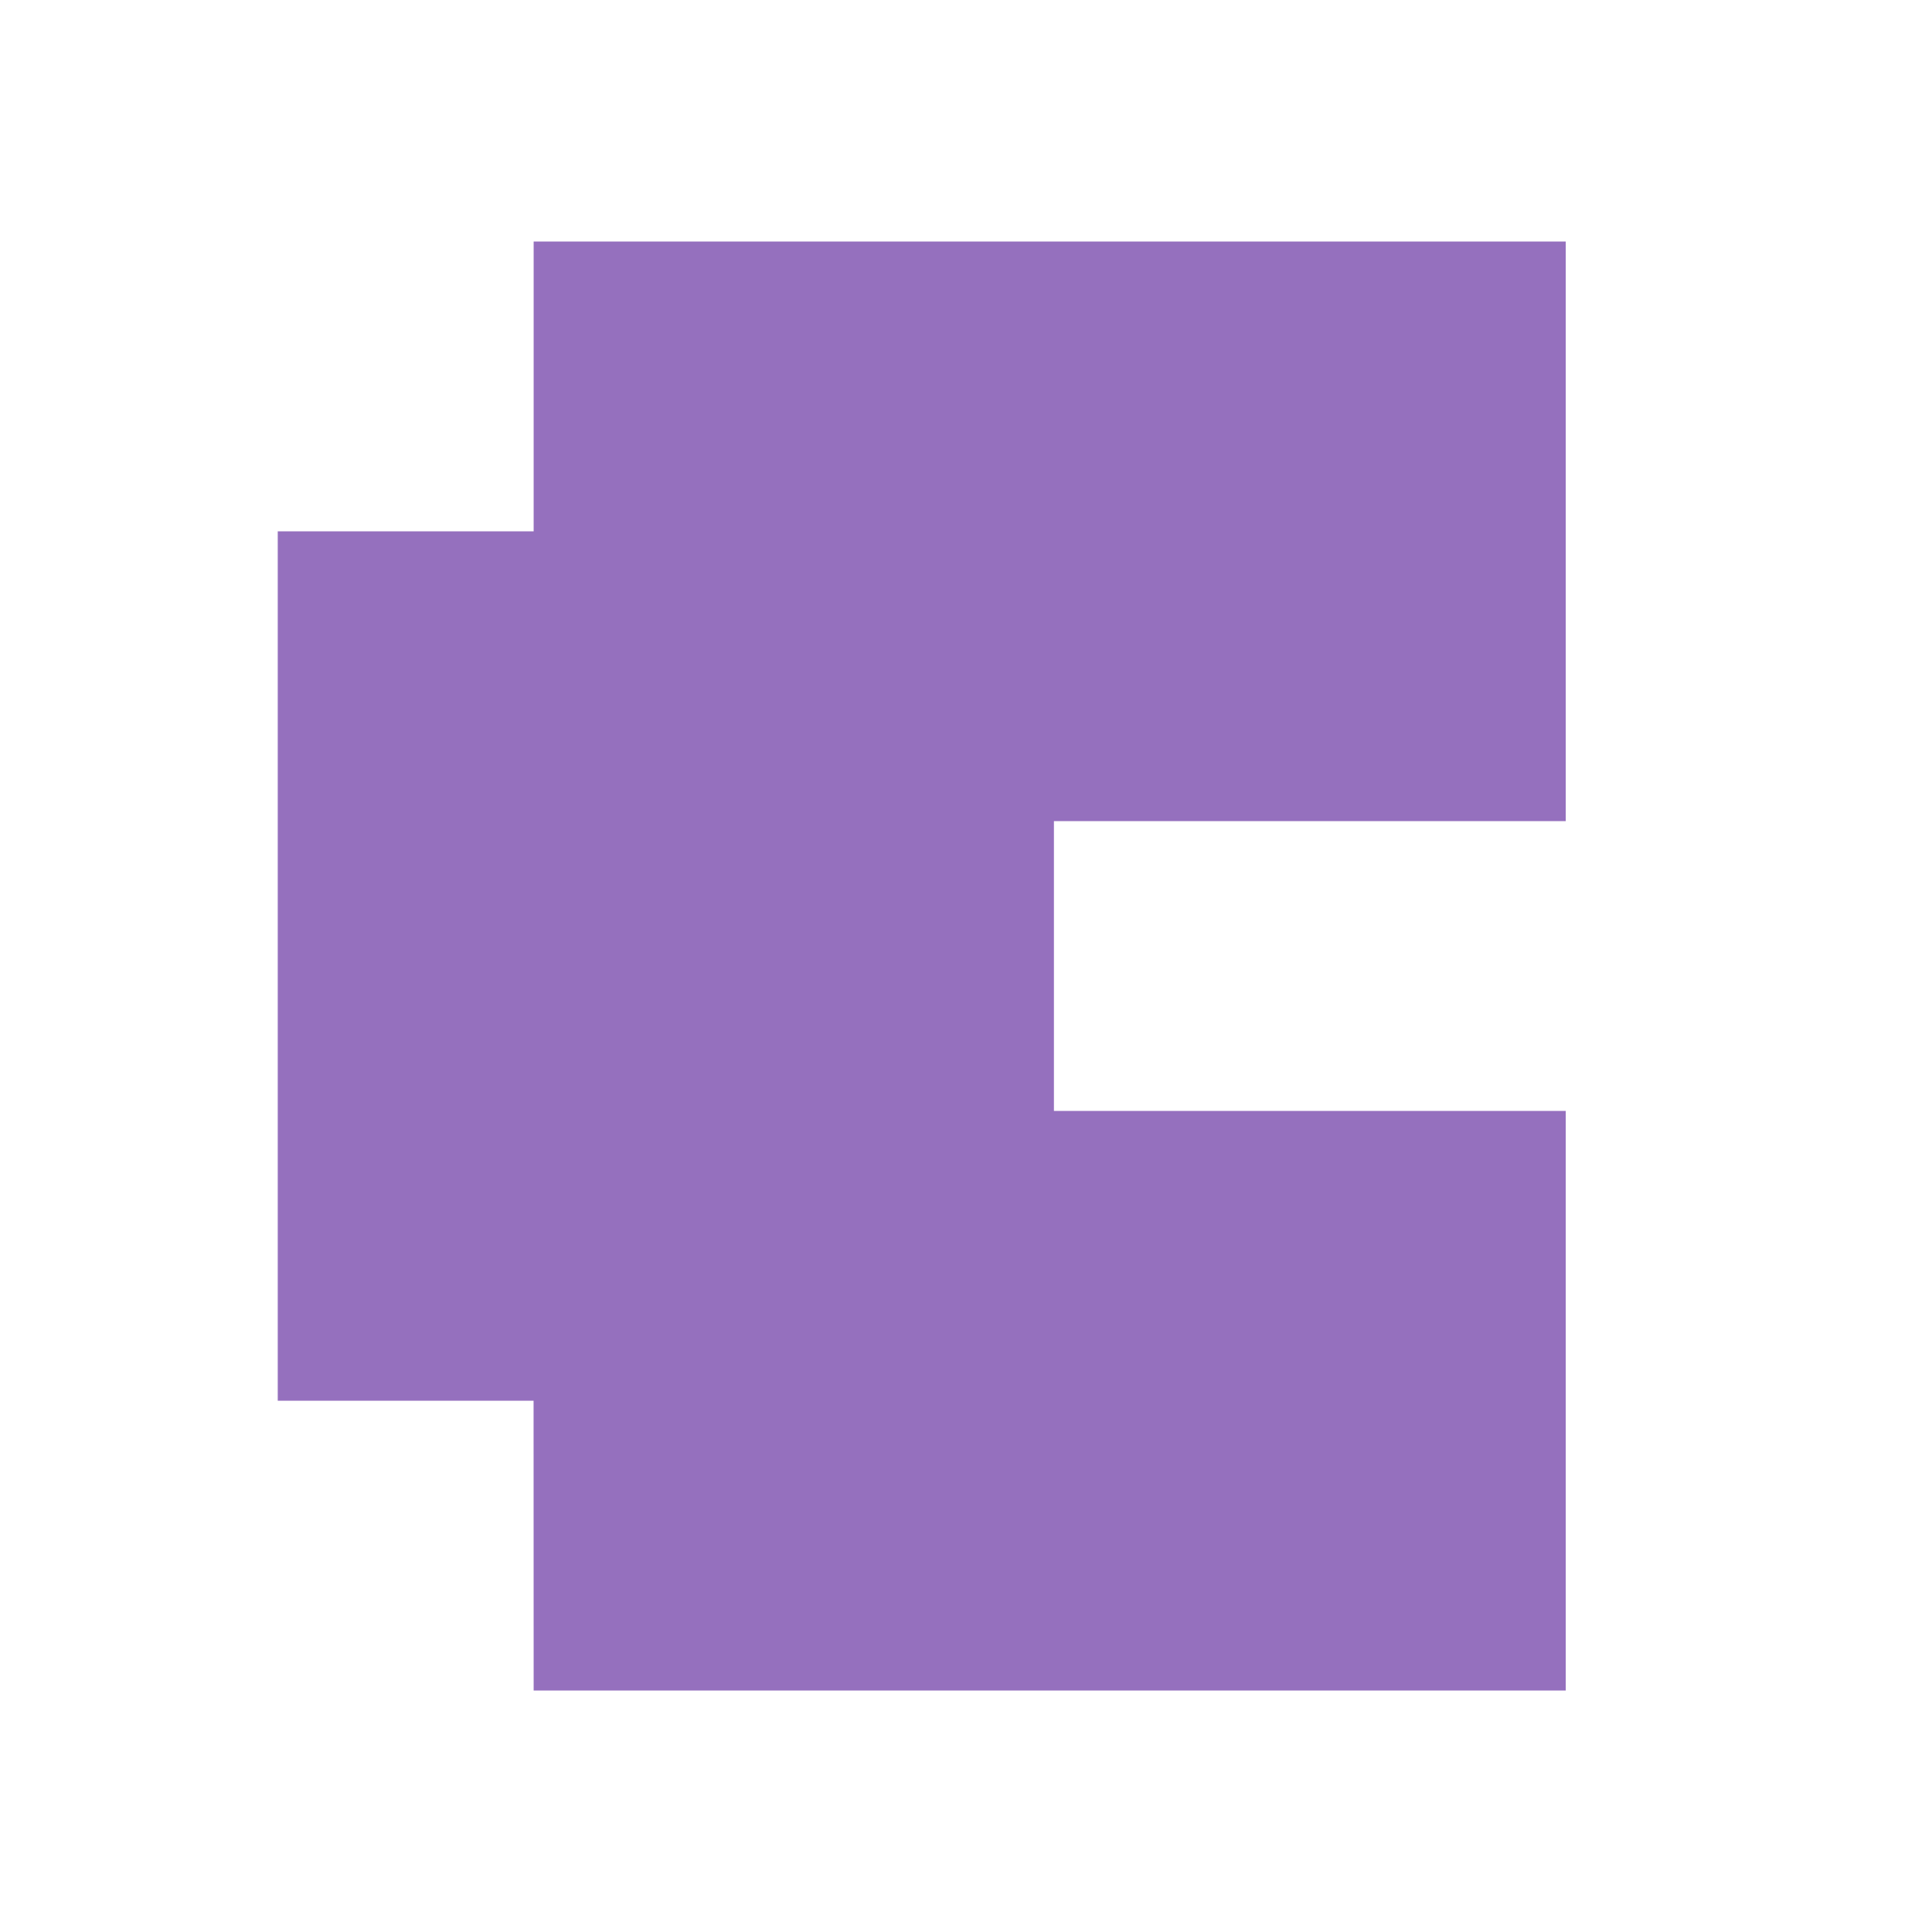
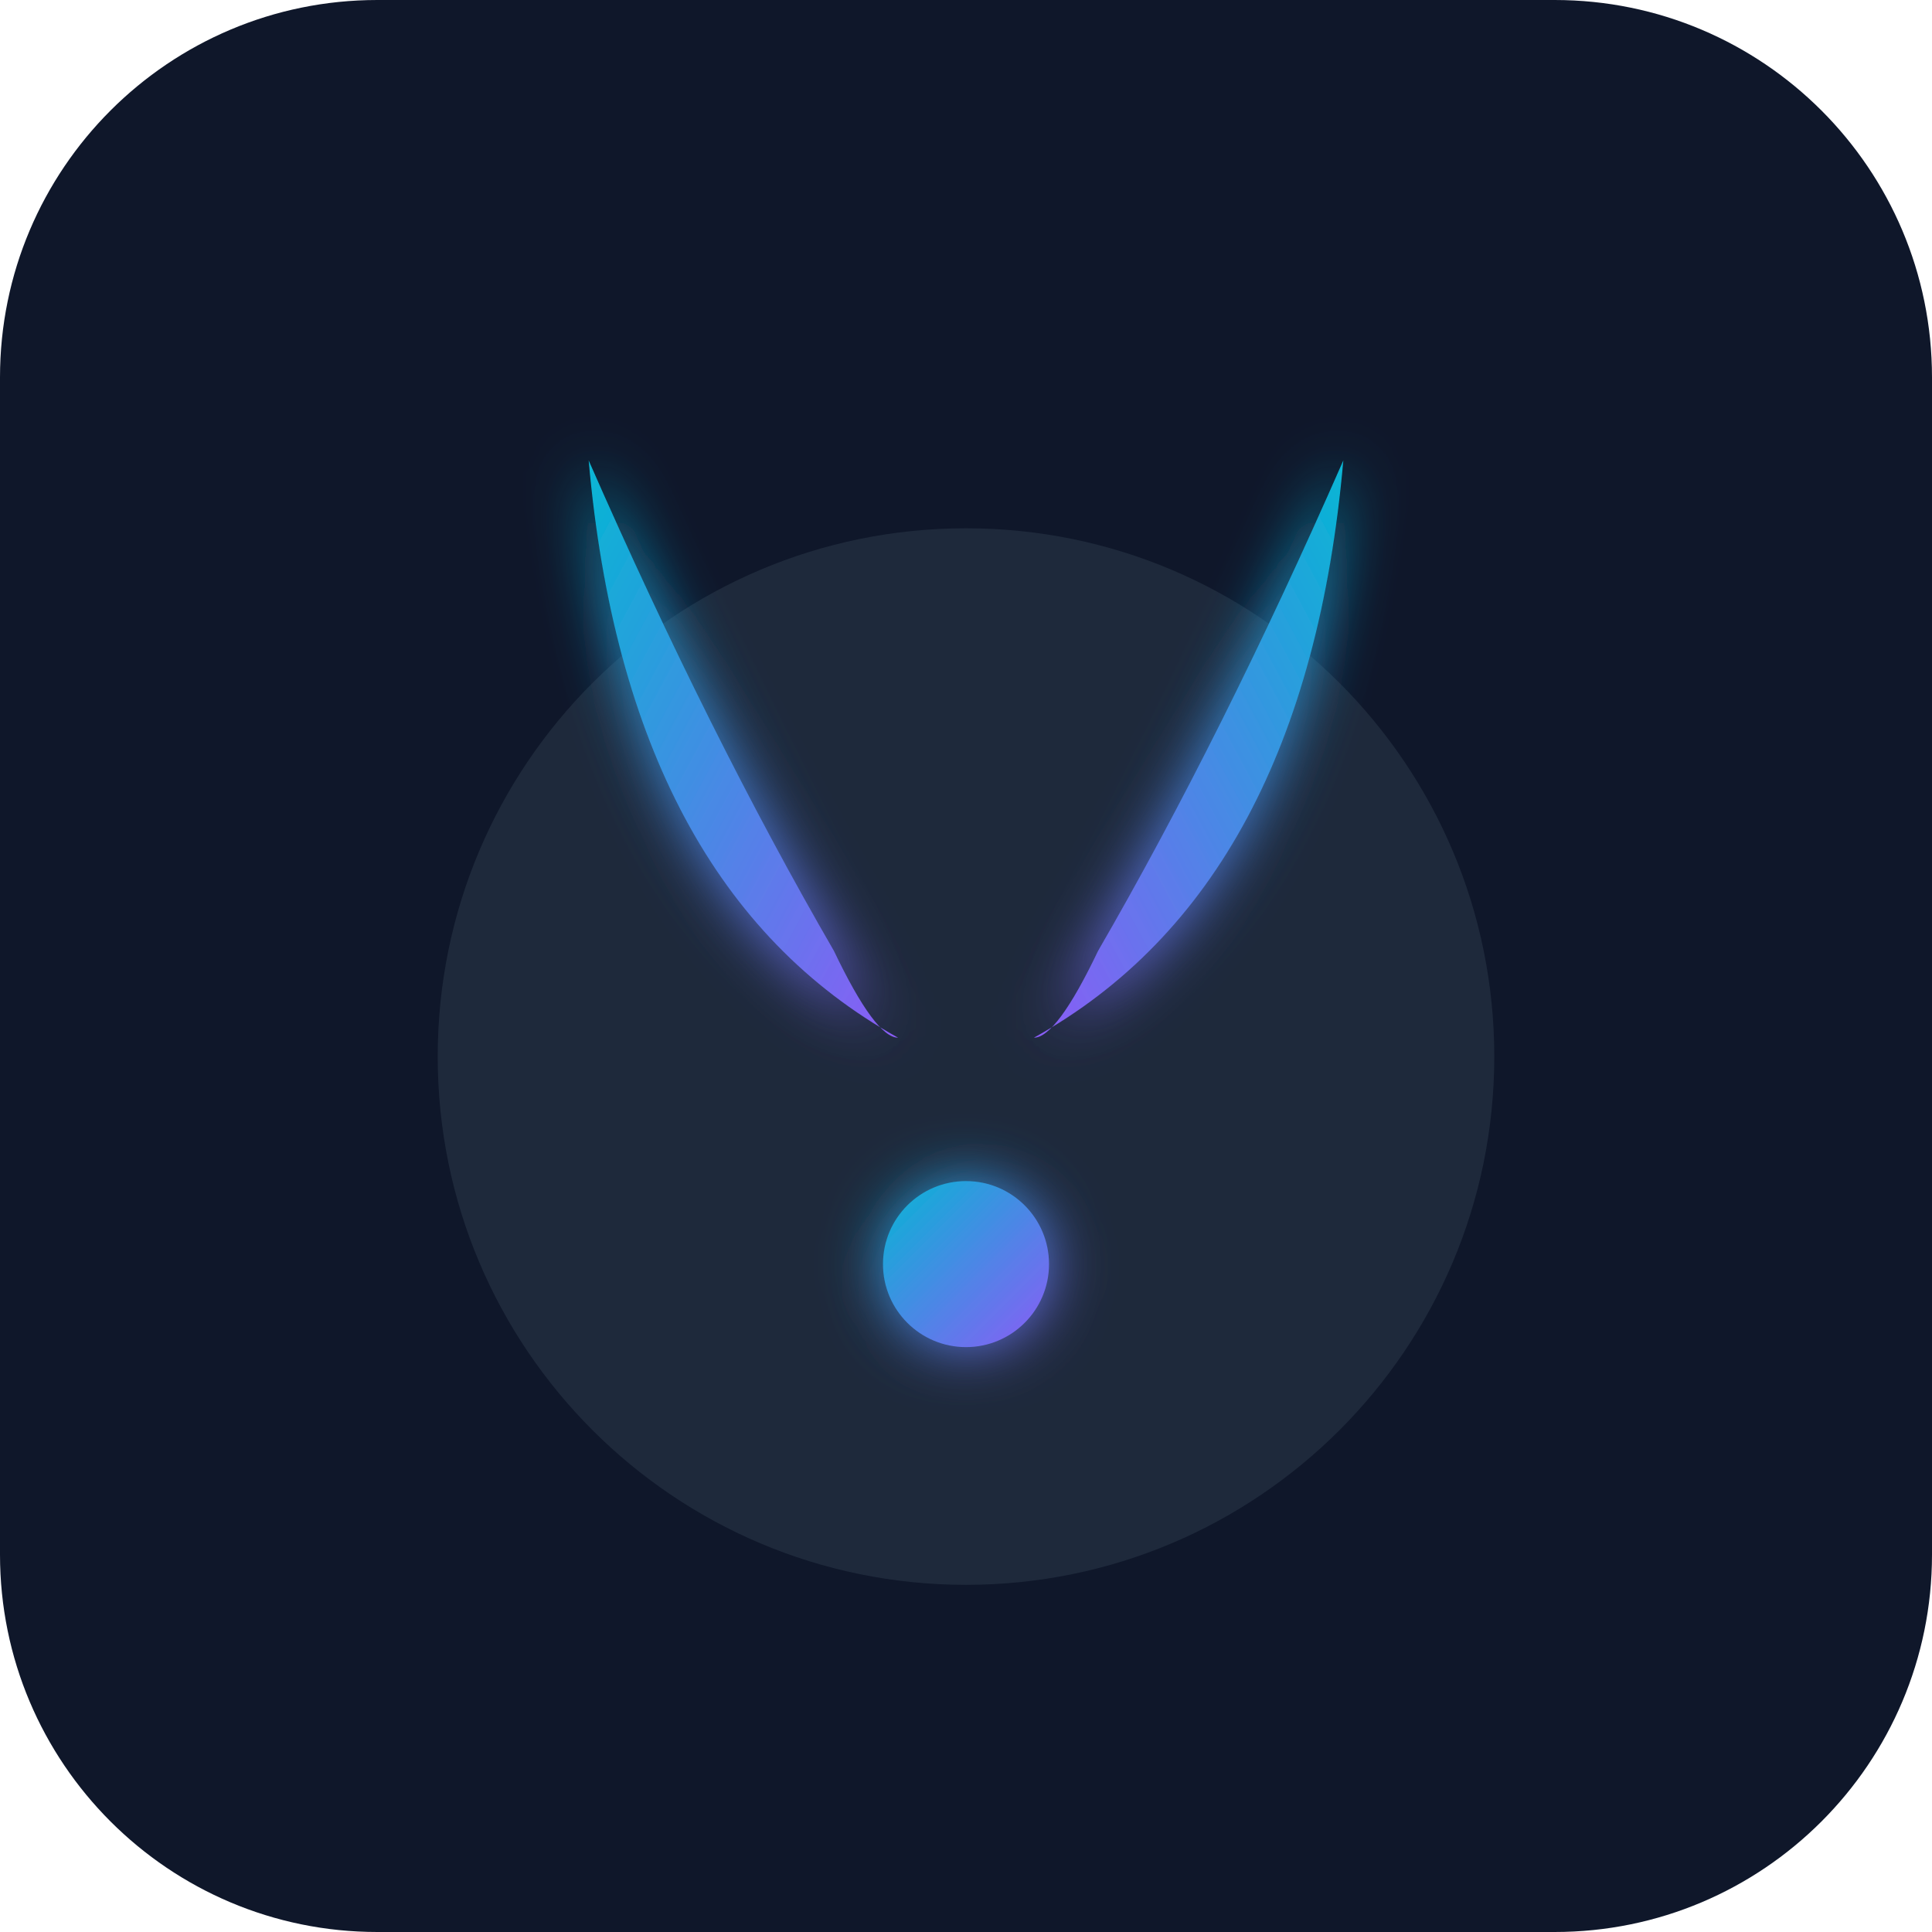
- <svg xmlns="http://www.w3.org/2000/svg" xmlns:xlink="http://www.w3.org/1999/xlink" width="24px" height="24px" viewBox="0 0 24 24" version="1.1">
+ <svg xmlns="http://www.w3.org/2000/svg" viewBox="0 0 512 512" width="512" height="512">
  <defs>
-     <path d="M0,0 L24,0 L24,24 L0,24 L0,0 Z" id="path-1" />
+     <linearGradient id="grad" x1="0%" y1="0%" x2="100%" y2="100%">
+       <stop offset="0%" stop-color="#06B6D4" />
+       <stop offset="100%" stop-color="#8B5CF6" />
+     </linearGradient>
+     <linearGradient id="grad2" x1="100%" y1="0%" x2="0%" y2="100%">
+       <stop offset="0%" stop-color="#06B6D4" />
+       <stop offset="100%" stop-color="#8B5CF6" />
+     </linearGradient>
+     <filter id="glow" x="-50%" y="-50%" width="200%" height="200%">
+       <feGaussianBlur stdDeviation="8" result="blur" />
+       <feMerge>
+         <feMergeNode in="blur" />
+         <feMergeNode in="SourceGraphic" />
+       </feMerge>
+     </filter>
  </defs>
-   <g id="favicon" stroke="none" fill="none" xlink:href="#path-1" fill-rule="evenodd" stroke-width="1">
-     <g id="Group" transform="translate(3.4502, 3)" fill="#9570BE">
-       <path d="M3.179,3.6 L3.179,0 L16,0 L16,3.6 L3.179,3.6 Z M9.642,7.2 L9.642,10.8 L0,10.8 L0,3.6 L16,3.6 L16,7.2 L9.642,7.2 Z M3.179,18 L3.178,14.4 L0,14.4 L0,10.8 L16,10.8 L16,18 L3.179,18 Z" id="Combined-Shape" fill-rule="nonzero" />
-     </g>
+   <rect width="512" height="512" rx="100" fill="#0F172A" />
+   <g transform="translate(256, 280)">
+     <circle cx="0" cy="0" r="140" fill="#1E293B" />
+     <path d="M-18 -5 Q-90 -45 -100 -158 Q-68 -85 -35 -28 Q-24 -5 -18 -5" fill="url(#grad)" filter="url(#glow)" />
+     <path d="M18 -5 Q90 -45 100 -158 Q68 -85 35 -28 Q24 -5 18 -5" fill="url(#grad2)" filter="url(#glow)" />
+     <circle cx="0" cy="55" r="22" fill="url(#grad)" filter="url(#glow)" />
  </g>
</svg>
